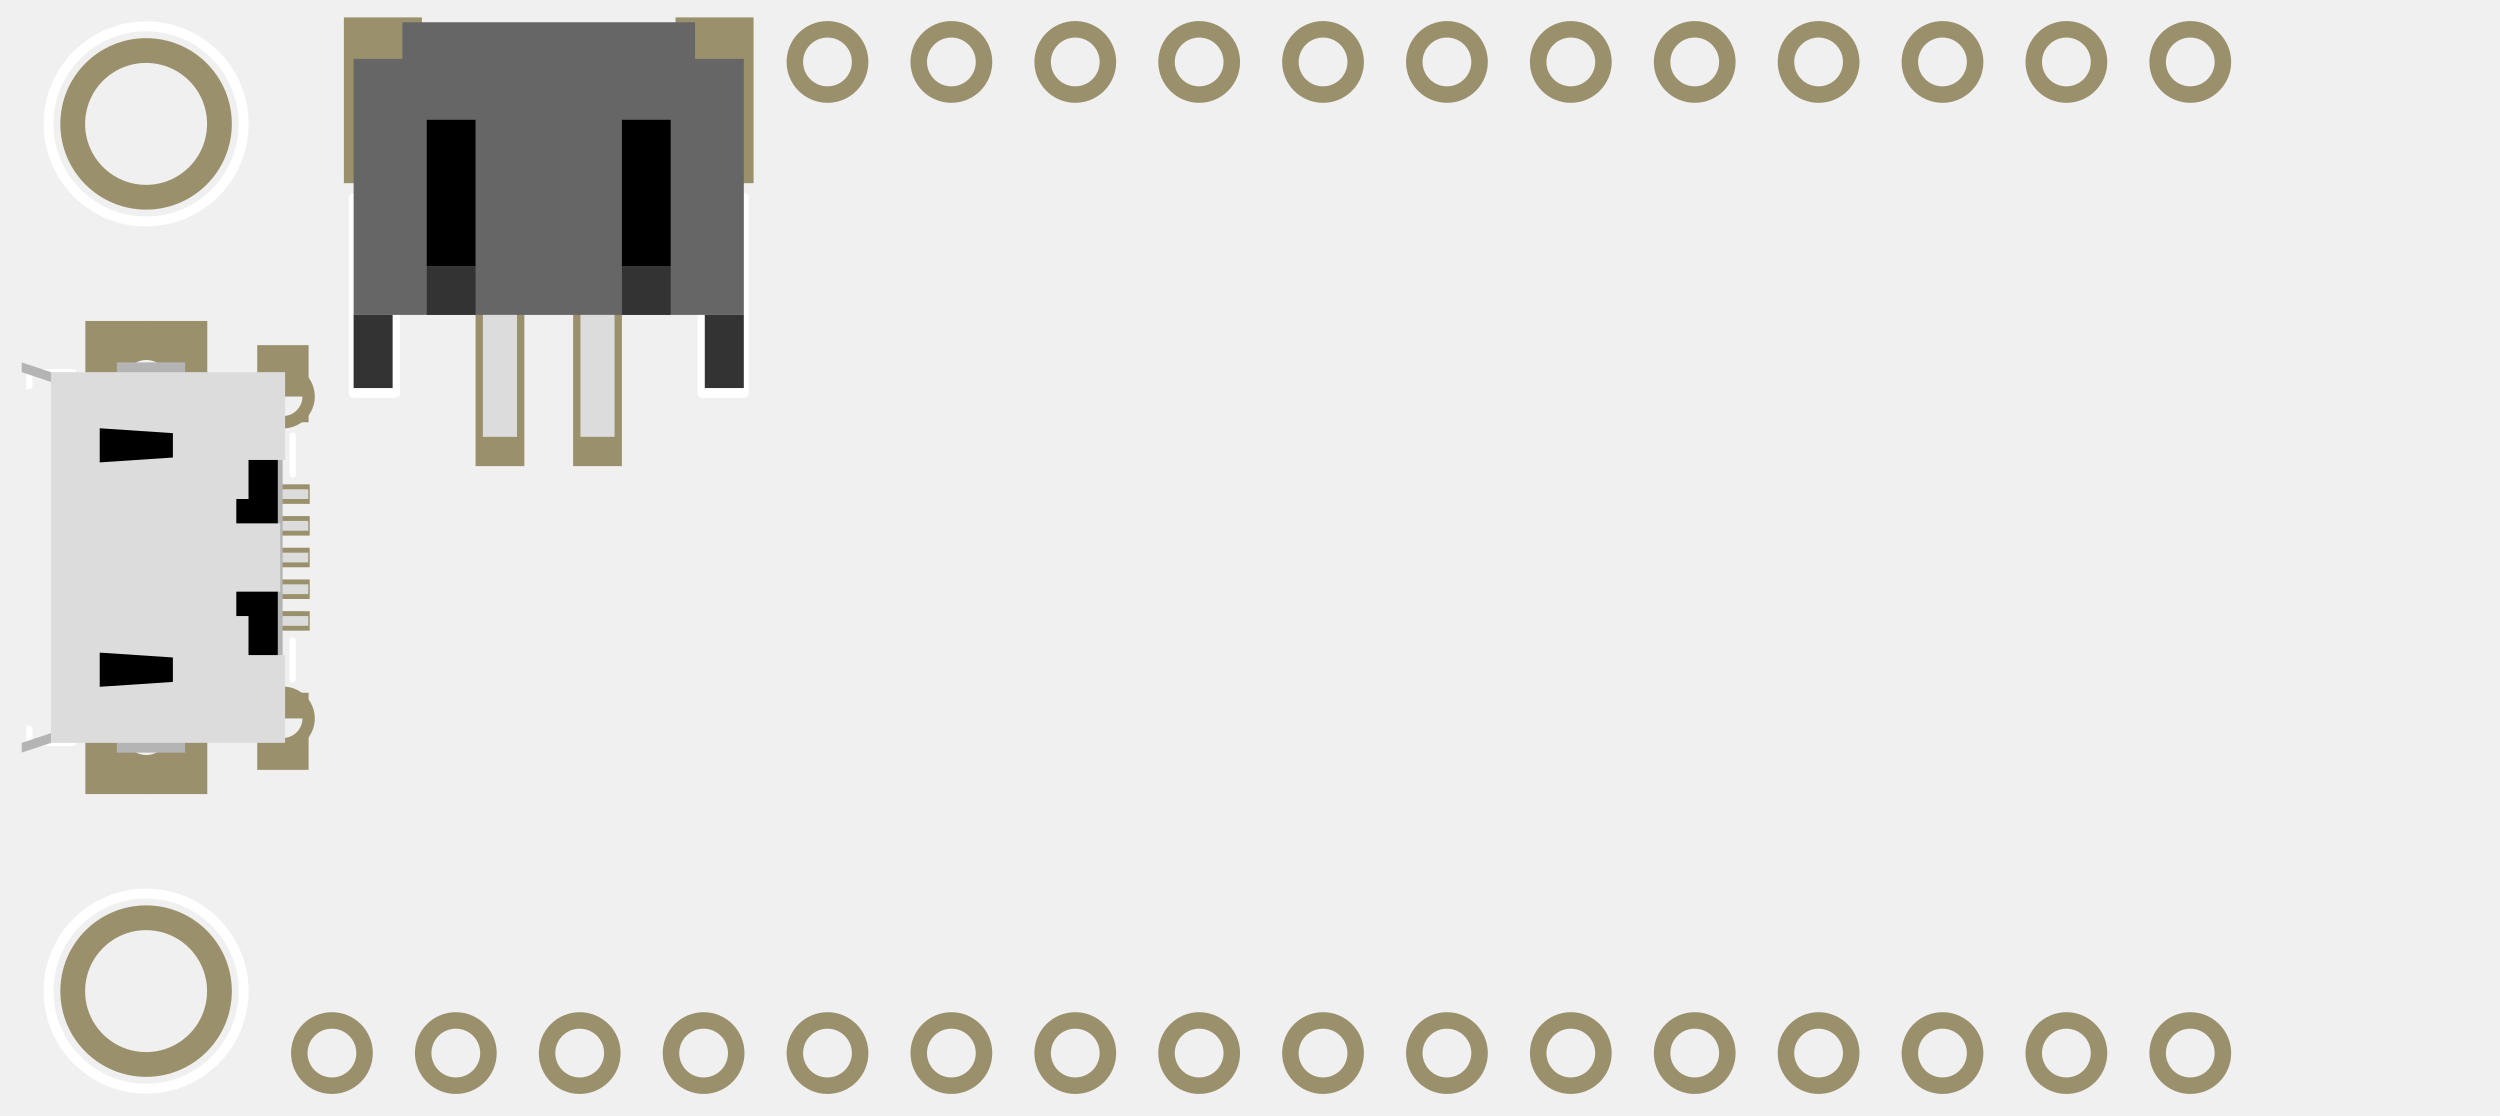
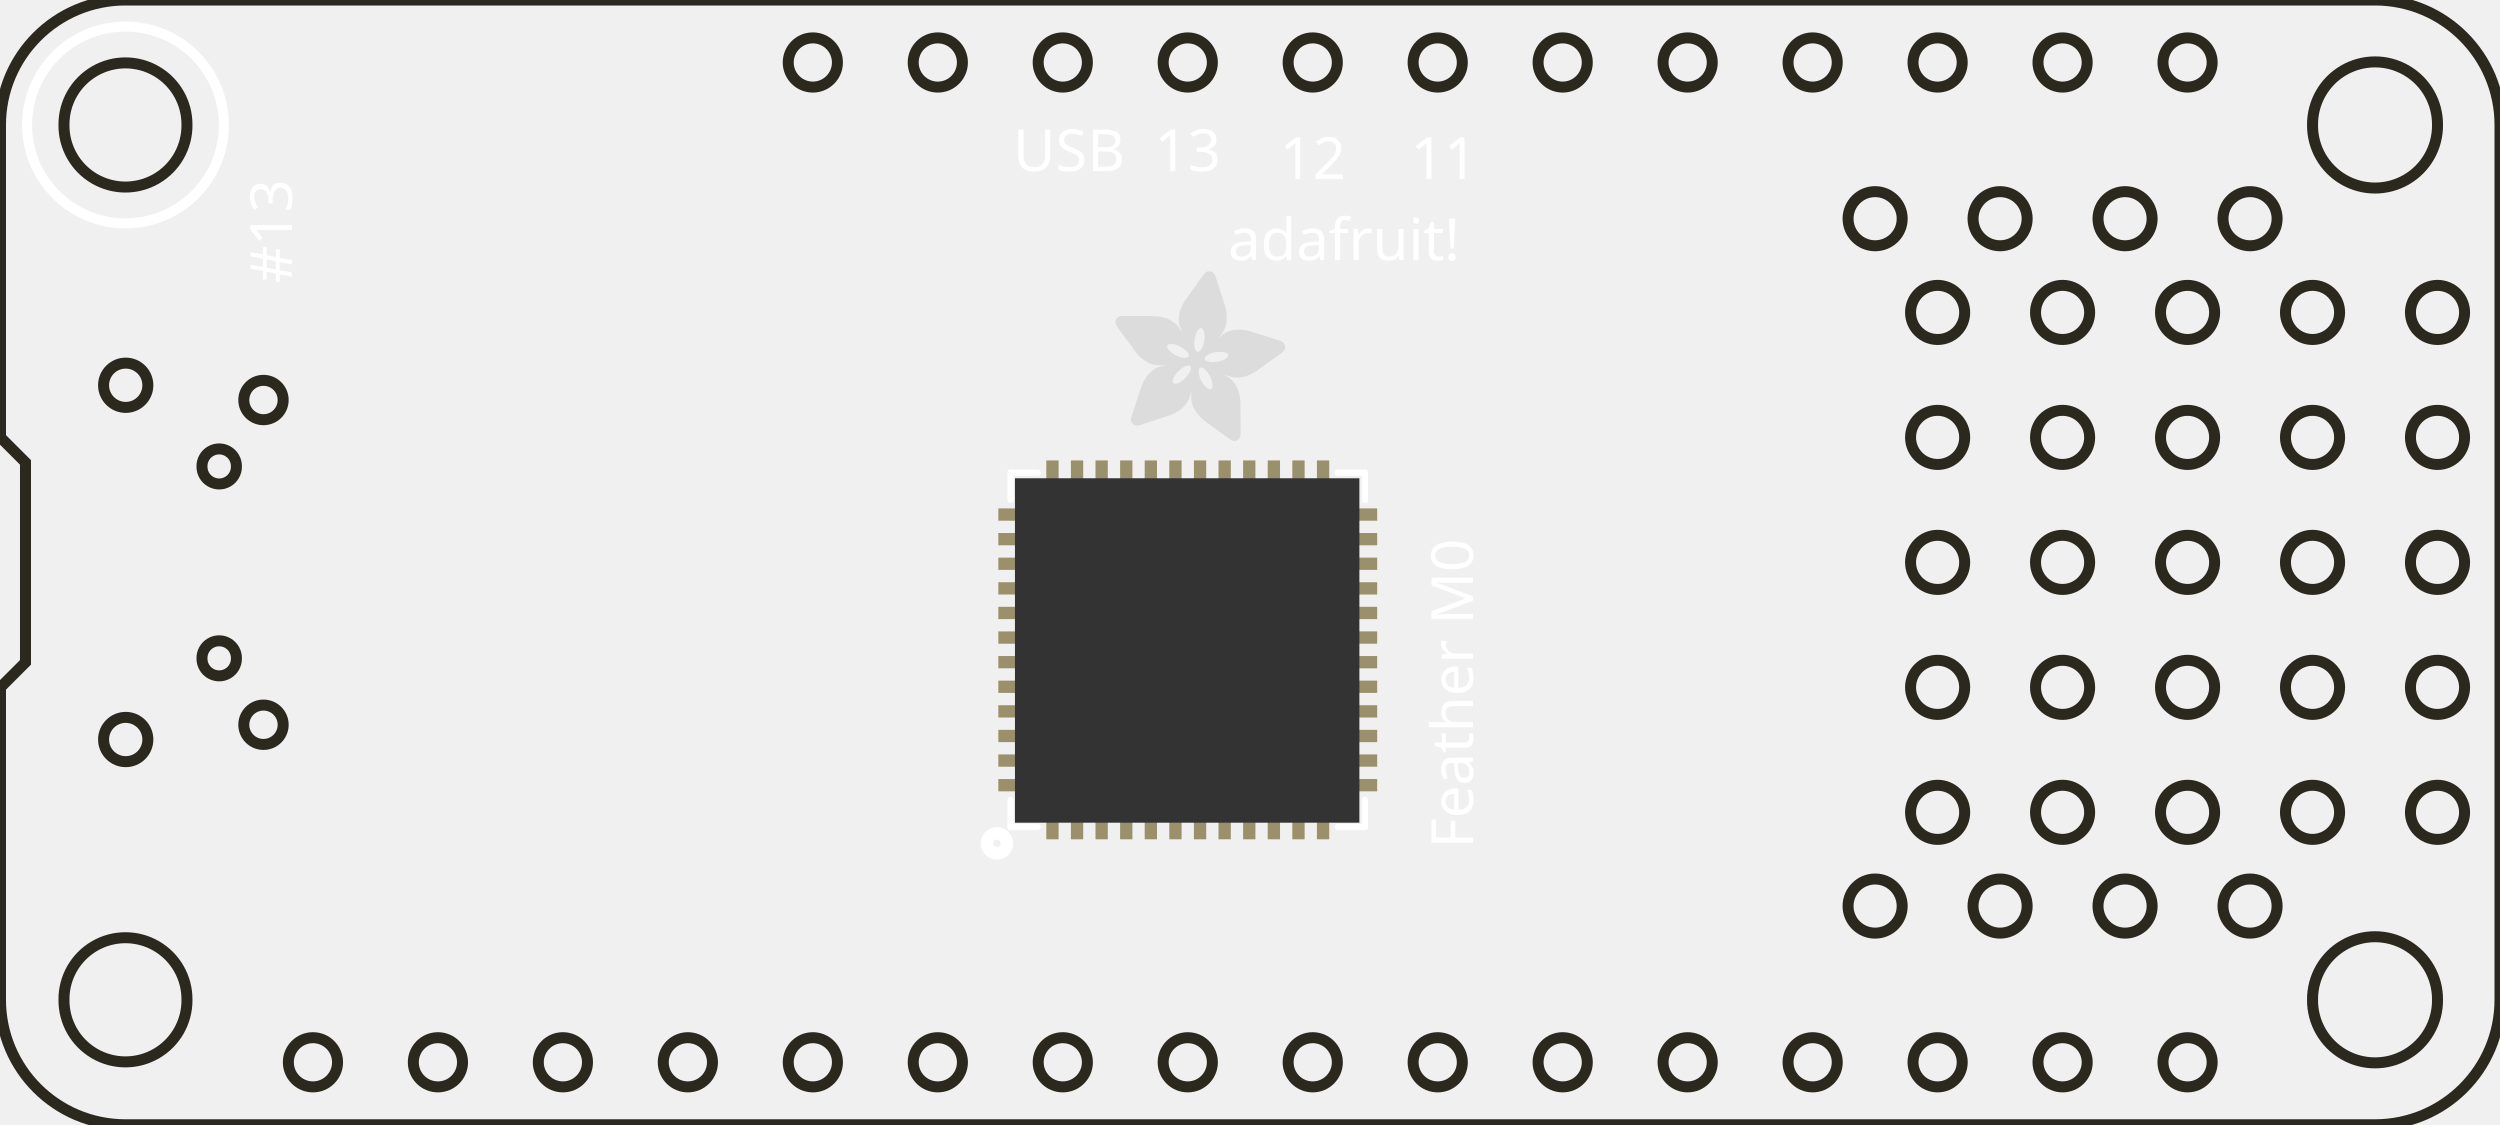
- <svg xmlns="http://www.w3.org/2000/svg" width="193.719" height="86.4">
-   <g transform="translate(0 -965.962)">
-     <ellipse ry="7.559" rx="7.559" cx="-2078.823" cy="-641.91" fill="none" />
-     <ellipse ry="7.559" rx="7.559" cx="-2078.823" cy="-574.711" fill="none" />
-     <path d="M-2056.126-649.409h17.007m6.614 13.228v15.119m0 0h-3.212m0 0v-9.45m0 0h-5.292m-13.228 0h-5.29m0 0v9.45m0 0h-3.214m0 0v-15.119M-2067.465-617.76v3.024m0 12.85v3.025m-17.008-23.812h-3.401m0 0v28.725m0 0h3.4" fill="none" />
-     <ellipse ry="2.529" rx="2.529" cx="-1920.423" cy="-569.911" fill="none" />
-     <ellipse ry="2.529" rx="2.529" cx="-1930.023" cy="-569.911" fill="none" />
-     <ellipse ry="2.529" rx="2.529" cx="-1939.623" cy="-569.911" fill="none" />
-     <ellipse ry="2.529" rx="2.529" cx="-1949.223" cy="-569.911" fill="none" />
-     <ellipse ry="2.529" rx="2.529" cx="-1958.823" cy="-569.911" fill="none" />
-     <ellipse ry="2.529" rx="2.529" cx="-1968.424" cy="-569.911" fill="none" />
-     <ellipse ry="2.529" rx="2.529" cx="-1978.023" cy="-569.911" fill="none" />
-     <ellipse ry="2.529" rx="2.529" cx="-1987.623" cy="-569.911" fill="none" />
-     <ellipse ry="2.529" rx="2.529" cx="-1997.223" cy="-569.911" fill="none" />
-     <ellipse ry="2.529" rx="2.529" cx="-2006.823" cy="-569.911" fill="none" />
-     <ellipse ry="2.529" rx="2.529" cx="-2016.423" cy="-569.911" fill="none" />
-     <ellipse ry="2.529" rx="2.529" cx="-2026.023" cy="-569.911" fill="none" />
-     <ellipse ry="2.529" rx="2.529" cx="-2035.623" cy="-569.911" fill="none" />
-     <ellipse ry="2.529" rx="2.529" cx="-2045.223" cy="-569.911" fill="none" />
-     <ellipse ry="2.529" rx="2.529" cx="-2054.823" cy="-569.911" fill="none" />
-     <ellipse ry="2.529" rx="2.529" cx="-2064.423" cy="-569.911" fill="none" />
-     <ellipse ry="2.529" rx="2.529" cx="-2026.023" cy="-646.71" fill="none" />
-     <ellipse ry="2.529" rx="2.529" cx="-2016.423" cy="-646.71" fill="none" />
-     <path d="M-2015.764-646.938h.013v.013h-.013z" fill="none" />
-     <ellipse ry="2.529" rx="2.529" cx="-2006.823" cy="-646.71" fill="none" />
-     <ellipse ry="2.529" rx="2.529" cx="-1997.223" cy="-646.71" fill="none" />
-     <ellipse ry="2.529" rx="2.529" cx="-1987.623" cy="-646.71" fill="none" />
-     <ellipse ry="2.529" rx="2.529" cx="-1978.023" cy="-646.71" fill="none" />
-     <ellipse ry="2.529" rx="2.529" cx="-1968.424" cy="-646.71" fill="none" />
-     <path d="M-1967.764-646.717h.013v.013h-.013z" fill="none" />
-     <ellipse ry="2.529" rx="2.529" cx="-1958.823" cy="-646.71" fill="none" />
-     <ellipse ry="2.529" rx="2.529" cx="-1949.223" cy="-646.71" fill="none" />
-     <path d="M-1948.563-646.717h.013v.013h-.013z" fill="none" />
-     <ellipse ry="2.529" rx="2.529" cx="-1939.623" cy="-646.71" fill="none" />
-     <ellipse ry="2.529" rx="2.529" cx="-1930.023" cy="-646.71" fill="none" />
-     <path d="M-1929.142-647.16h.013v.012h-.013z" fill="none" />
-     <ellipse ry="2.529" rx="2.529" cx="-1920.423" cy="-646.71" fill="none" />
-     <ellipse ry="5.684" rx="5.684" cx="-2078.823" cy="-641.91" fill="none" />
-     <ellipse ry="5.684" rx="5.684" cx="-2078.823" cy="-574.711" fill="none" />
-     <rect height="2.835" width="2.835" x="30.472" rx="1.417" y="6.503" ry="1.417" transform="matrix(0 1.33333 -1.33333 0 -2037.063 -683.47)" fill="none" />
-     <path d="M-2053.292-632.778h3.78v17.385h-3.78zm7.559 0h3.78v17.385h-3.78zM-2063.497-637.314v-12.85h6.046v12.85zM-2037.796-637.314v-12.85h6.047v12.85zM-2082.961-613.034h7.559v3.78h-7.56zm0 5.669h7.559v3.78h-7.56zM-2066.143-609.066v1.512h-5.102v-1.512zM-2066.143-611.524v1.514h-5.102v-1.514zM-2066.143-604.153v1.512h-5.102v-1.512zM-2066.143-606.61v1.513h-5.102v-1.512z" fill="none" />
-     <ellipse ry="1.992" rx="1.992" cx="-2068.221" cy="-620.782" fill="none" />
-     <path d="M-2070.213-624.766h3.984v5.976h-3.984v-5.976m0 3.984a1.992 1.992 0 1 0 3.984 0" fill="none" />
-     <ellipse ry="1.992" rx="1.992" cx="-2068.221" cy="-595.838" fill="none" />
-     <path d="M-2070.213-597.83h3.984v5.975h-3.984v-5.974m0 1.99a1.992 1.992 0 1 0 3.984 0" fill="none" />
-     <ellipse ry="3.212" rx="3.212" cx="-2078.804" cy="-621.917" fill="none" />
-     <path d="M-2082.017-625.129h6.425v6.425h-6.425z" fill="none" />
-     <ellipse ry="3.212" rx="3.212" cx="-2078.804" cy="-594.704" fill="none" />
-     <path d="M-2082.017-597.917h6.425v6.425h-6.425zM-2066.143-613.98v1.512h-5.102v-1.512zM-1944.208-634.94h.015v.015h-.015z" fill="none" />
-     <g fill="none">
-       <path d="M-2058.961-646.952h-3.78v19.842h30.236v-19.842h-3.779v-2.834h-22.677z" />
-       <path d="M-2057.072-642.228h3.78v11.339h-3.78zm15.119 0h3.78v11.339h-3.78z" />
-       <path d="M-2057.072-630.889h3.78v3.779h-3.78zm15.119 0h3.78v3.779h-3.78zm-20.788 3.779h3.024v5.67h-3.024zm27.212 0h3.024v5.67h-3.024zM-2052.725-627.11h2.645v9.45h-2.645zm7.558 0h2.646v9.45h-2.646z" />
-     </g>
-     <g fill="none">
-       <path d="M-2075.798-623.428v30.236h-5.291v-30.236zM-2066.256-608.688v.756h-4.536v-.756zm0 2.458v.756h-4.536v-.756zm0 2.456v.756h-4.536v-.756zm0-7.37v.756h-4.536v-.756zm0-2.457v.756h-4.536v-.756z" />
-       <path d="M-2068.241-617.758v18.897h-.946v-18.897z" />
-       <path d="M-2068.617-617.758v18.897h-3.968v-18.897z" />
-       <path d="M-2070.886-603.774h-.946v-1.89h3.403v-5.293h-3.403v-1.887h.947v-3.026h2.833v-6.803h-18.141v28.724h18.141v-6.802h-2.834z" />
-       <path d="M-2076.745-617.948v1.89l-5.67.378v-2.645zm0 17.384v1.892l-5.67.377v-2.645zM-2086.193-621.916v27.212l-2.267-.756v-25.7zM-2086.193-622.672v.756l-2.267-.756v-.756zm0 27.968v.756l-2.267.756v-.756z" />
-     </g>
-     <ellipse ry="7.559" rx="7.559" cx="11.32" cy="975.562" fill="none" stroke="#fff" stroke-width=".768" />
-     <ellipse ry="7.559" rx="7.559" cx="11.32" cy="1042.762" fill="none" stroke="#fff" stroke-width=".768" />
-     <path d="M34.016 968.064h17.008m6.613 13.228v15.118m0 0h-3.212m0 0v-9.45m0 0h-5.292m-13.228 0h-5.29m0 0v9.45m0 0H27.4m0 0v-15.118" stroke="#fff" stroke-width=".768" stroke-linecap="round" />
-     <path d="M22.677 999.713v3.024m0 12.85v3.024M5.67 994.8H2.268m0 0v28.725m0 0h3.401" stroke="#fff" stroke-width=".48" stroke-linecap="round" />
-     <ellipse ry="2.529" rx="2.529" cx="169.719" cy="1047.562" fill="none" stroke="#9a916c" stroke-width="1.279" />
-     <ellipse ry="2.529" rx="2.529" cx="160.119" cy="1047.562" fill="none" stroke="#9a916c" stroke-width="1.279" />
-     <ellipse ry="2.529" rx="2.529" cx="150.519" cy="1047.562" fill="none" stroke="#9a916c" stroke-width="1.279" />
-     <ellipse ry="2.529" rx="2.529" cx="140.919" cy="1047.562" fill="none" stroke="#9a916c" stroke-width="1.279" />
-     <ellipse ry="2.529" rx="2.529" cx="131.319" cy="1047.562" fill="none" stroke="#9a916c" stroke-width="1.279" />
-     <ellipse ry="2.529" rx="2.529" cx="121.718" cy="1047.562" fill="none" stroke="#9a916c" stroke-width="1.279" />
-     <ellipse ry="2.529" rx="2.529" cx="112.119" cy="1047.562" fill="none" stroke="#9a916c" stroke-width="1.279" />
-     <ellipse ry="2.529" rx="2.529" cx="102.519" cy="1047.562" fill="none" stroke="#9a916c" stroke-width="1.279" />
-     <ellipse ry="2.529" rx="2.529" cx="92.92" cy="1047.562" fill="none" stroke="#9a916c" stroke-width="1.279" />
-     <ellipse ry="2.529" rx="2.529" cx="83.32" cy="1047.562" fill="none" stroke="#9a916c" stroke-width="1.279" />
-     <ellipse ry="2.529" rx="2.529" cx="73.72" cy="1047.562" fill="none" stroke="#9a916c" stroke-width="1.279" />
-     <ellipse ry="2.529" rx="2.529" cx="64.12" cy="1047.562" fill="none" stroke="#9a916c" stroke-width="1.279" />
-     <ellipse ry="2.529" rx="2.529" cx="54.52" cy="1047.562" fill="none" stroke="#9a916c" stroke-width="1.279" />
-     <ellipse ry="2.529" rx="2.529" cx="44.92" cy="1047.562" fill="none" stroke="#9a916c" stroke-width="1.279" />
-     <ellipse ry="2.529" rx="2.529" cx="35.32" cy="1047.562" fill="none" stroke="#9a916c" stroke-width="1.279" />
-     <ellipse ry="2.529" rx="2.529" cx="25.72" cy="1047.562" fill="none" stroke="#9a916c" stroke-width="1.279" />
-     <ellipse ry="2.529" rx="2.529" cx="64.12" cy="970.762" fill="none" stroke="#9a916c" stroke-width="1.279" />
-     <ellipse ry="2.529" rx="2.529" cx="73.72" cy="970.762" fill="none" stroke="#9a916c" stroke-width="1.279" />
-     <path d="M74.378 970.534h.014v.014h-.014z" fill="none" />
-     <ellipse ry="2.529" rx="2.529" cx="83.32" cy="970.762" fill="none" stroke="#9a916c" stroke-width="1.279" />
-     <ellipse ry="2.529" rx="2.529" cx="92.92" cy="970.762" fill="none" stroke="#9a916c" stroke-width="1.279" />
-     <ellipse ry="2.529" rx="2.529" cx="102.519" cy="970.762" fill="none" stroke="#9a916c" stroke-width="1.279" />
-     <ellipse ry="2.529" rx="2.529" cx="112.119" cy="970.762" fill="none" stroke="#9a916c" stroke-width="1.279" />
-     <ellipse ry="2.529" rx="2.529" cx="121.718" cy="970.762" fill="none" stroke="#9a916c" stroke-width="1.279" />
-     <path d="M122.378 970.756h.013v.013h-.013z" fill="none" />
-     <ellipse ry="2.529" rx="2.529" cx="131.319" cy="970.762" fill="none" stroke="#9a916c" stroke-width="1.279" />
-     <ellipse ry="2.529" rx="2.529" cx="140.919" cy="970.762" fill="none" stroke="#9a916c" stroke-width="1.279" />
-     <path d="M141.58 970.756h.013v.013h-.014z" fill="none" />
-     <ellipse ry="2.529" rx="2.529" cx="150.519" cy="970.762" fill="none" stroke="#9a916c" stroke-width="1.279" />
-     <ellipse ry="2.529" rx="2.529" cx="160.119" cy="970.762" fill="none" stroke="#9a916c" stroke-width="1.279" />
-     <path d="M161 970.312h.014v.013H161z" fill="none" />
-     <ellipse ry="2.529" rx="2.529" cx="169.719" cy="970.762" fill="none" stroke="#9a916c" stroke-width="1.279" />
-     <ellipse ry="5.684" rx="5.684" cx="11.32" cy="975.562" fill="none" stroke="#9a916c" stroke-width="1.92" />
-     <ellipse ry="5.684" rx="5.684" cx="11.32" cy="1042.762" fill="none" stroke="#9a916c" stroke-width="1.92" />
-     <rect height="2.835" width="2.835" x="30.472" rx="1.417" y="6.503" ry="1.417" transform="matrix(0 1.33333 -1.33333 0 53.08 934.003)" fill="#9a916c" />
-     <path d="M36.85 984.694h3.78v17.386h-3.78zm7.56 0h3.78v17.386h-3.78zM26.645 980.158v-12.85h6.047v12.85zM52.346 980.158v-12.85h6.047v12.85zM7.181 1004.438h7.559v3.78H7.18zm0 5.67h7.559v3.78H7.18zM24 1008.406v1.512h-5.103v-1.512zM24 1005.949v1.513h-5.103v-1.513zM24 1013.32v1.511h-5.103v-1.512zM24 1010.863v1.512h-5.103v-1.512z" fill="#9a916c" />
-     <ellipse ry="1.992" rx="1.992" cx="21.921" cy="996.69" fill="none" stroke="#9a916c" stroke-width=".96" />
-     <path d="M19.93 992.706h3.983v5.976H19.93v-5.976m0 3.984a1.992 1.992 0 1 0 3.984 0" fill="#9a916c" />
-     <ellipse ry="1.992" rx="1.992" cx="21.921" cy="1021.634" fill="none" stroke="#9a916c" stroke-width=".96" />
-     <path d="M19.93 1019.642h3.983v5.976H19.93v-5.975m0 1.991a1.992 1.992 0 1 0 3.984 0" fill="#9a916c" />
-     <ellipse ry="3.212" rx="3.212" cx="11.339" cy="995.556" fill="none" stroke="#9a916c" stroke-width="3.024" />
-     <path d="M8.125 992.344h6.426v6.425H8.125z" fill="none" stroke="#9a916c" stroke-width="3.024" />
-     <ellipse ry="3.212" rx="3.212" cx="11.339" cy="1022.769" fill="none" stroke="#9a916c" stroke-width="3.024" />
-     <path d="M8.125 1019.556h6.426v6.425H8.125z" fill="none" stroke="#9a916c" stroke-width="3.024" />
-     <path d="M24 1003.493v1.512h-5.103v-1.512z" fill="#9a916c" />
-     <path d="M145.934 982.533h.015v.015h-.015z" fill="none" />
-     <path d="M31.181 970.521h-3.78v19.841h30.236v-19.841h-3.779v-2.835H31.181z" fill="#666" />
-     <path d="M33.07 975.245h3.78v11.339h-3.78zm15.12 0h3.78v11.339h-3.78z" />
-     <path d="M33.07 986.584h3.78v3.778h-3.78zm15.12 0h3.78v3.778h-3.78zM27.4 990.362h3.024v5.67h-3.024zm27.212 0h3.024v5.67h-3.024z" fill="#333" />
-     <path d="M37.417 990.362h2.645v9.45h-2.645zm7.559 0h2.645v9.45h-2.645z" fill="#dcdcdc" />
-     <g>
-       <path d="M14.344 994.045v30.236h-5.29v-30.236z" fill="#b4b4b4" />
-       <path d="M23.887 1008.785v.756H19.35v-.756zm0 2.457v.756H19.35v-.756zm0 2.456v.756H19.35v-.756zm0-7.37v.757H19.35v-.756zm0-2.456v.756H19.35v-.756z" fill="#dcdcdc" />
-       <path d="M21.901 999.714v18.897h-.945v-18.897z" fill="#b4b4b4" />
-       <path d="M21.525 999.714v18.897h-3.968v-18.897z" />
-       <path d="M19.256 1013.698h-.945v-1.89h3.402v-5.292h-3.402v-1.887h.946v-3.027h2.834V994.8H3.949v28.723h18.142v-6.8h-2.835z" fill="#dcdcdc" />
-       <path d="M13.397 999.525v1.89l-5.669.378v-2.645zm0 17.384v1.892l-5.669.377v-2.645z" />
-       <path d="M3.95 995.557v27.212l-2.267-.756v-25.7z" fill="#f0f0f0" />
-       <path d="M3.95 994.8v.757l-2.267-.756v-.756zm0 27.969v.756l-2.267.756v-.756z" fill="#b4b4b4" />
+ <svg xmlns="http://www.w3.org/2000/svg" version="1.2" height="204.546" width="454.636" x="0in" viewBox="0 0 454.636 204.546" id="svg2" y="0in" gorn="0">
+   <defs id="defs1508" />
+   <path style="fill:none;stroke:#2b281d;stroke-width:2;stroke-opacity:1;stroke-miterlimit:4;stroke-dasharray:none" id="path8" d="M 22.817,204.546 A 22.727,22.727 0 0 1 0.089,181.818 V 125 L 4.635,120.455 V 84.091 L 0.089,79.546 V 22.727 A 22.727,22.727 0 0 1 22.817,0 H 431.909 a 22.727,22.727 0 0 1 22.727,22.727 v 159.091 a 22.727,22.727 0 0 1 -22.727,22.727 H 22.817 M 36.73,84.825 a 3.132,3.132 0 1 0 6.263,0 3.132,3.132 0 1 0 -6.263,0 z m 0,34.897 a 3.132,3.132 0 1 0 6.263,0 3.132,3.132 0 1 0 -6.263,0 z M 420.545,22.727 a 11.364,11.364 0 1 0 22.727,0 11.364,11.364 0 1 0 -22.727,0 z m 0,159.091 a 11.364,11.364 0 1 0 22.727,0 11.364,11.364 0 1 0 -22.727,0 z m -27.2,11.364 a 4.474,4.474 0 1 0 8.948,0 4.474,4.474 0 1 0 -8.948,0 z m -22.727,0 a 4.474,4.474 0 1 0 8.948,0 4.474,4.474 0 1 0 -8.948,0 z m -22.727,0 a 4.474,4.474 0 1 0 8.948,0 4.474,4.474 0 1 0 -8.948,0 z m -22.727,0 a 4.474,4.474 0 1 0 8.948,0 4.474,4.474 0 1 0 -8.948,0 z m -22.729,0 a 4.474,4.474 0 1 0 8.948,0 4.474,4.474 0 1 0 -8.948,0 z m -22.727,0 a 4.474,4.474 0 1 0 8.948,0 4.474,4.474 0 1 0 -8.948,0 z m -22.727,0 a 4.474,4.474 0 1 0 8.948,0 4.474,4.474 0 1 0 -8.948,0 z m -22.727,0 a 4.474,4.474 0 1 0 8.948,0 4.474,4.474 0 1 0 -8.948,0 z m -22.728,0 a 4.474,4.474 0 1 0 8.948,0 4.474,4.474 0 1 0 -8.948,0 z m -22.727,0 a 4.474,4.474 0 1 0 8.948,0 4.474,4.474 0 1 0 -8.948,0 z m -22.727,0 a 4.474,4.474 0 1 0 8.948,0 4.474,4.474 0 1 0 -8.948,0 z m -22.727,0 a 4.474,4.474 0 1 0 8.948,0 4.474,4.474 0 1 0 -8.948,0 z m -22.727,0 a 4.474,4.474 0 1 0 8.948,0 4.474,4.474 0 1 0 -8.948,0 z m -22.727,0 a 4.474,4.474 0 1 0 8.948,0 4.474,4.474 0 1 0 -8.948,0 z m -22.727,0 a 4.474,4.474 0 0 0 8.948,0 4.474,4.474 0 1 0 -8.948,0 z m -22.727,0 a 4.474,4.474 0 0 0 8.948,0 4.474,4.474 0 1 0 -8.948,0 z M 143.343,11.364 a 4.474,4.474 0 1 0 8.948,0 4.474,4.474 0 1 0 -8.948,0 z m 22.727,0 a 4.474,4.474 0 1 0 8.948,0 4.474,4.474 0 1 0 -8.948,0 z m 22.727,0 a 4.474,4.474 0 1 0 8.948,0 4.474,4.474 0 1 0 -8.948,0 z m 22.727,0 a 4.474,4.474 0 1 0 8.948,0 4.474,4.474 0 1 0 -8.948,0 z m 22.728,0 a 4.474,4.474 0 1 0 8.948,0 4.474,4.474 0 1 0 -8.948,0 z m 22.727,0 a 4.474,4.474 0 1 0 8.948,0 4.474,4.474 0 1 0 -8.948,0 z m 22.727,0 a 4.474,4.474 0 1 0 8.948,0 4.474,4.474 0 1 0 -8.948,0 z m 22.727,0 a 4.474,4.474 0 1 0 8.948,0 4.474,4.474 0 1 0 -8.948,0 z m 22.729,0 a 4.474,4.474 0 1 0 8.948,0 4.474,4.474 0 1 0 -8.948,0 z m 22.727,0 a 4.474,4.474 0 1 0 8.948,0 4.474,4.474 0 1 0 -8.948,0 z m 22.727,0 a 4.474,4.474 0 1 0 8.948,0 4.474,4.474 0 1 0 -8.948,0 z m 22.727,0 a 4.474,4.474 0 1 0 8.948,0 4.474,4.474 0 1 0 -8.948,0 z M 11.632,22.727 a 11.185,11.185 0 1 0 22.369,0 11.185,11.185 0 1 0 -22.369,0 z m 0,159.091 a 11.185,11.185 0 1 0 22.369,0 11.185,11.185 0 1 0 -22.369,0 z M 44.336,72.745 a 3.579,3.579 0 1 0 7.158,0 3.579,3.579 0 1 0 -7.158,0 z m 0,59.055 a 3.579,3.579 0 1 0 7.158,0 3.579,3.579 0 1 0 -7.158,0 z M 18.835,70.061 a 4.026,4.026 0 0 0 8.053,0 4.026,4.026 0 1 0 -8.053,0 z m 0,64.424 a 4.026,4.026 0 0 0 8.053,0 4.026,4.026 0 1 0 -8.053,0 z M 336.078,39.773 a 4.921,4.921 0 0 0 9.843,0 4.921,4.921 0 1 0 -9.843,0 z m 22.727,0 a 4.921,4.921 0 0 0 9.843,0 4.921,4.921 0 1 0 -9.843,0 z m 22.727,0 a 4.921,4.921 0 0 0 9.843,0 4.921,4.921 0 1 0 -9.843,0 z m 22.727,0 a 4.921,4.921 0 0 0 9.843,0 4.921,4.921 0 1 0 -9.843,0 z m -68.182,125 a 4.921,4.921 0 0 0 9.843,0 4.921,4.921 0 1 0 -9.843,0 z m 22.727,0 a 4.921,4.921 0 0 0 9.843,0 4.921,4.921 0 1 0 -9.843,0 z m 22.727,0 a 4.921,4.921 0 0 0 9.843,0 4.921,4.921 0 1 0 -9.843,0 z m 22.727,0 a 4.921,4.921 0 0 0 9.843,0 4.921,4.921 0 1 0 -9.843,0 z M 438.351,56.818 a 4.921,4.921 0 0 0 9.843,0 4.921,4.921 0 1 0 -9.843,0 z m 0,22.727 a 4.921,4.921 0 0 0 9.843,0 4.921,4.921 0 1 0 -9.843,0 z m 0,22.727 a 4.921,4.921 0 0 0 9.843,0 4.921,4.921 0 1 0 -9.843,0 z m 0,22.727 a 4.921,4.921 0 0 0 9.843,0 4.921,4.921 0 1 0 -9.843,0 z m 0,22.727 a 4.921,4.921 0 0 0 9.843,0 4.921,4.921 0 1 0 -9.843,0 z m -22.727,0 a 4.921,4.921 0 0 0 9.843,0 4.921,4.921 0 1 0 -9.843,0 z m -22.727,0 a 4.921,4.921 0 1 0 9.843,0 4.921,4.921 0 1 0 -9.843,0 z m -22.727,0 a 4.921,4.921 0 0 0 9.843,0 4.921,4.921 0 1 0 -9.843,0 z m -22.727,0 a 4.921,4.921 0 0 0 9.843,0 4.921,4.921 0 1 0 -9.843,0 z m 0,-90.909 a 4.921,4.921 0 0 0 9.843,0 4.921,4.921 0 1 0 -9.843,0 z m 22.727,0 a 4.921,4.921 0 0 0 9.843,0 4.921,4.921 0 1 0 -9.843,0 z m 22.727,0 a 4.921,4.921 0 1 0 9.843,0 4.921,4.921 0 1 0 -9.843,0 z m 22.727,0 a 4.921,4.921 0 0 0 9.843,0 4.921,4.921 0 1 0 -9.843,0 z m 0,22.727 a 4.921,4.921 0 0 0 9.843,0 4.921,4.921 0 1 0 -9.843,0 z m 0,22.727 a 4.921,4.921 0 0 0 9.843,0 4.921,4.921 0 1 0 -9.843,0 z m -22.727,0 a 4.921,4.921 0 1 0 9.843,0 4.921,4.921 0 1 0 -9.843,0 z m -45.455,0 a 4.921,4.921 0 0 0 9.843,0 4.921,4.921 0 1 0 -9.843,0 z m 22.727,0 a 4.921,4.921 0 0 0 9.843,0 4.921,4.921 0 1 0 -9.843,0 z m 0,22.727 a 4.921,4.921 0 0 0 9.843,0 4.921,4.921 0 1 0 -9.843,0 z m -22.727,0 a 4.921,4.921 0 0 0 9.843,0 4.921,4.921 0 1 0 -9.843,0 z m 45.455,0 a 4.921,4.921 0 1 0 9.843,0 4.921,4.921 0 1 0 -9.843,0 z m 22.727,0 a 4.921,4.921 0 0 0 9.843,0 4.921,4.921 0 1 0 -9.843,0 z m -22.727,-45.455 a 4.921,4.921 0 1 0 9.843,0 4.921,4.921 0 1 0 -9.843,0 z m -22.727,0 a 4.921,4.921 0 0 0 9.843,0 4.921,4.921 0 1 0 -9.843,0 z m -22.727,0 a 4.921,4.921 0 0 0 9.843,0 4.921,4.921 0 1 0 -9.843,0 z" gorn="0.4" />
+   <g transform="matrix(3.156569,0,0,3.156569,-3.981949,-1.42871)" id="g4504">
+     <g id="g4502">
+       <g id="g4500">
+         <g id="g26" gorn="0.11.0.0.0">
+           <text style="font-size:3.341px;font-family:OCRA;text-anchor:middle;fill:#ffffff;stroke:none;stroke-width:0" font-size="3.341" x="62.85" id="text30" y="10.31" gorn="0.11.0.0.0.1">USB</text>
+         </g>
+       </g>
+     </g>
+   </g>
+   <g transform="matrix(3.156569,0,0,3.156569,-3.981949,-1.42871)" id="g4540">
+     <g id="g4538">
+       <g id="g4536">
+         <g id="g86" gorn="0.21.0.0.0">
+           <text style="font-size:3.341px;font-family:OCRA;text-anchor:middle;fill:#ffffff;stroke:none;stroke-width:0" font-size="3.341" x="69.69" id="text90" y="10.31" gorn="0.21.0.0.0.1">13</text>
+         </g>
+       </g>
+     </g>
+   </g>
+   <g id="g98" gorn="0.23" transform="matrix(3.156569,0,0,3.156569,-3.981949,0)">
+     <text style="font-size:3.341px;font-family:OCRA;text-anchor:middle;fill:#ffffff;stroke:none;stroke-width:0" font-size="3.341" x="84.45" id="text102" y="10.31" gorn="0.23.1">11</text>
+   </g>
+   <g id="g164" gorn="0.34" transform="matrix(3.156569,0,0,3.156569,-3.981949,0)">
+     <text style="font-size:3.341px;font-family:OCRA;text-anchor:middle;fill:#ffffff;stroke:none;stroke-width:0" font-size="3.341" x="76.89" id="text168" y="10.31" gorn="0.34.1">12</text>
+   </g>
+   <g id="g182" gorn="0.37" transform="matrix(3.156569,0,0,3.156569,-3.981949,0)">
+     <g transform="translate(18.0801,13.32)" id="g4601">
+       <g id="g4599">
+         <g id="g4597">
+           <g id="g186" gorn="0.37.1.0.0.0">
+             <g transform="rotate(-90)" id="g4594">
+               <g id="g4592">
+                 <g id="g4590">
+                   <g id="g188" gorn="0.37.1.0.0.0.0.0.0.0">
+                     <text style="font-size:3.341px;font-family:OCRA;text-anchor:middle;fill:#ffffff;stroke:none;stroke-width:0" font-size="3.341" x="0" id="text190" y="0" gorn="0.37.1.0.0.0.0.0.0.0.0">#13</text>
+                   </g>
+                 </g>
+               </g>
+             </g>
+           </g>
+         </g>
+       </g>
+     </g>
+   </g>
+   <g id="g234" gorn="0.45" transform="matrix(3.156569,0,0,3.156569,-3.981949,0)">
+     <g transform="translate(86.1199,39.96)" id="g4669">
+       <g id="g4667">
+         <g id="g4665">
+           <g id="g238" gorn="0.45.1.0.0.0">
+             <g transform="rotate(-90)" id="g4662">
+               <g id="g4660">
+                 <g id="g4658">
+                   <g id="g240" gorn="0.45.1.0.0.0.0.0.0.0">
+                     <text style="font-size:3.341px;font-family:OCRA;text-anchor:middle;fill:#ffffff;stroke:none;stroke-width:0" font-size="3.341" x="0" id="text242" y="0" gorn="0.45.1.0.0.0.0.0.0.0.0">Feather M0</text>
+                   </g>
+                 </g>
+               </g>
+             </g>
+           </g>
+         </g>
+       </g>
+     </g>
+   </g>
+   <g id="g254" gorn="0.47" transform="matrix(3.156569,0,0,3.156569,-3.981949,0)">
+     <text style="font-size:3.341px;font-family:OCRA;text-anchor:middle;fill:#ffffff;stroke:none;stroke-width:0" font-size="3.341" x="78.689" id="text258" y="14.99" gorn="0.47.1">adafruit!</text>
+   </g>
+   <g id="g400" gorn="0.61" transform="matrix(3.156569,0,0,3.156569,-3.981949,0)">
+     <g id="g404" gorn="0.61.1">
+       </g>
+   </g>
+   <g id="g408" gorn="0.62" transform="matrix(3.156569,0,0,3.156569,-3.981949,0)">
+     <g id="g412" gorn="0.62.1">
+       </g>
+   </g>
+   <g id="g558" gorn="0.73" transform="matrix(3.156569,0,0,3.156569,-3.981949,0)">
+     <g id="g562" gorn="0.73.1">
+       </g>
+   </g>
+   <g id="g566" gorn="0.74" transform="matrix(3.156569,0,0,3.156569,-3.981949,0)">
+     <g id="g570" gorn="0.74.1">
+       </g>
+   </g>
+   <g id="g574" gorn="0.75" transform="matrix(3.156569,0,0,3.156569,-3.981949,0)">
+     <g id="g578" gorn="0.75.1">
+       <line style="stroke:#ffffff;stroke-width:0.36;stroke-linecap:round" x2="59.485" y2="27.235" x1="61.044" y1="27.235" id="line582" gorn="0.75.1.1" />
+       <line style="stroke:#ffffff;stroke-width:0.36;stroke-linecap:round" x2="59.485" y2="28.794" x1="59.485" y1="27.235" id="line584" gorn="0.75.1.2" />
+       <line style="stroke:#ffffff;stroke-width:0.36;stroke-linecap:round" x2="79.895" y2="27.235" x1="78.335" y1="27.235" id="line586" gorn="0.75.1.3" />
+       <line style="stroke:#ffffff;stroke-width:0.36;stroke-linecap:round" x2="79.895" y2="28.794" x1="79.895" y1="27.235" id="line588" gorn="0.75.1.4" />
+       <line style="stroke:#ffffff;stroke-width:0.36;stroke-linecap:round" x2="59.485" y2="47.645" x1="59.485" y1="46.086" id="line590" gorn="0.75.1.5" />
+       <line style="stroke:#ffffff;stroke-width:0.36;stroke-linecap:round" x2="61.044" y2="47.645" x1="59.485" y1="47.645" id="line592" gorn="0.75.1.6" />
+       <line style="stroke:#ffffff;stroke-width:0.36;stroke-linecap:round" x2="79.895" y2="47.645" x1="79.895" y1="46.086" id="line594" gorn="0.75.1.7" />
+       <line style="stroke:#ffffff;stroke-width:0.36;stroke-linecap:round" x2="78.335" y2="47.645" x1="79.895" y1="47.645" id="line596" gorn="0.75.1.8" />
+       <circle cx="58.697" r="0.36" style="fill:none;stroke:#ffffff;stroke-width:1.152" id="circle598" cy="48.586" gorn="0.75.1.9" />
+     </g>
+   </g>
+   <g id="g600" gorn="0.76" transform="matrix(3.156569,0,0,3.156569,-3.981949,0)">
+     <g id="g604" gorn="0.76.1">
+       </g>
+   </g>
+   <g id="g608" gorn="0.77" transform="matrix(3.156569,0,0,3.156569,-3.981949,0)">
+     <g id="g612" gorn="0.77.1">
+       </g>
+   </g>
+   <g id="g616" gorn="0.78" transform="matrix(3.156569,0,0,3.156569,-3.981949,0)">
+     <g id="g620" gorn="0.78.1">
+       </g>
+   </g>
+   <g id="g624" gorn="0.79" transform="matrix(3.156569,0,0,3.156569,-3.981949,0)">
+     <g id="g628" gorn="0.79.1">
+       </g>
+   </g>
+   <g id="g632" gorn="0.80" transform="matrix(3.156569,0,0,3.156569,-3.981949,0)">
+     <g id="g636" gorn="0.80.1">
+       <circle cx="8.49" r="5.669" style="fill:none;stroke:#ffffff;stroke-width:0.576" id="circle640" cy="7.2" gorn="0.80.1.1" />
+     </g>
+   </g>
+   <g id="g652" gorn="0.82" transform="matrix(3.156569,0,0,3.156569,-3.981949,0)">
+     <g id="g656" gorn="0.82.1">
+       </g>
+   </g>
+   <g id="g660" gorn="0.83" transform="matrix(3.156569,0,0,3.156569,-3.981949,0)">
+     <g id="g664" gorn="0.83.1">
+       </g>
+   </g>
+   <g transform="matrix(0,-3.156569,3.156569,0,42.11691,344.65)" id="g5323">
+     <g id="g5321">
+       <g id="g5319">
+         <g id="g948" gorn="0.168.0.0.0">
+           <rect style="fill:#9a916c;stroke:none;stroke-width:0" height="0.709" width="2.126" x="60.832" id="connector74pin" y="46.936" gorn="0.168.0.0.0.0" />
+         </g>
+       </g>
+     </g>
+   </g>
+   <g transform="matrix(0,-3.156569,3.156569,0,46.59071,349.1229)" id="g5331">
+     <g id="g5329">
+       <g id="g5327">
+         <g id="g951" gorn="0.169.0.0.0">
+           <rect style="fill:#9a916c;stroke:none;stroke-width:0" height="0.709" width="2.126" x="62.249" id="connector75pin" y="46.936" gorn="0.169.0.0.0.0" />
+         </g>
+       </g>
+     </g>
+   </g>
+   <g transform="matrix(0,-3.156569,3.156569,0,51.06483,353.5989)" id="g5339">
+     <g id="g5337">
+       <g id="g5335">
+         <g id="g954" gorn="0.170.0.0.0">
+           <rect style="fill:#9a916c;stroke:none;stroke-width:0" height="0.709" width="2.126" x="63.666" id="connector76pin" y="46.936" gorn="0.170.0.0.0.0" />
+         </g>
+       </g>
+     </g>
+   </g>
+   <g transform="matrix(0,-3.156569,3.156569,0,55.53864,358.0718)" id="g5347">
+     <g id="g5345">
+       <g id="g5343">
+         <g id="g957" gorn="0.171.0.0.0">
+           <rect style="fill:#9a916c;stroke:none;stroke-width:0" height="0.709" width="2.126" x="65.084" id="connector77pin" y="46.936" gorn="0.171.0.0.0.0" />
+         </g>
+       </g>
+     </g>
+   </g>
+   <g transform="matrix(0,-3.156569,3.156569,0,60.01245,362.5446)" id="g5355">
+     <g id="g5353">
+       <g id="g5351">
+         <g id="g960" gorn="0.172.0.0.0">
+           <rect style="fill:#9a916c;stroke:none;stroke-width:0" height="0.709" width="2.126" x="66.501" id="connector78pin" y="46.936" gorn="0.172.0.0.0.0" />
+         </g>
+       </g>
+     </g>
+   </g>
+   <g transform="matrix(0,-3.156569,3.156569,0,64.48625,367.0175)" id="g5363">
+     <g id="g5361">
+       <g id="g5359">
+         <g id="g963" gorn="0.173.0.0.0">
+           <rect style="fill:#9a916c;stroke:none;stroke-width:0" height="0.709" width="2.126" x="67.918" id="connector79pin" y="46.936" gorn="0.173.0.0.0.0" />
+         </g>
+       </g>
+     </g>
+   </g>
+   <g transform="matrix(0,-3.156569,3.156569,0,68.96006,371.4935)" id="g5371">
+     <g id="g5369">
+       <g id="g5367">
+         <g id="g966" gorn="0.174.0.0.0">
+           <rect style="fill:#9a916c;stroke:none;stroke-width:0" height="0.709" width="2.126" x="69.335" id="connector80pin" y="46.936" gorn="0.174.0.0.0.0" />
+         </g>
+       </g>
+     </g>
+   </g>
+   <g transform="matrix(0,-3.156569,3.156569,0,73.43418,375.9663)" id="g5379">
+     <g id="g5377">
+       <g id="g5375">
+         <g id="g969" gorn="0.175.0.0.0">
+           <rect style="fill:#9a916c;stroke:none;stroke-width:0" height="0.709" width="2.126" x="70.753" id="connector81pin" y="46.936" gorn="0.175.0.0.0.0" />
+         </g>
+       </g>
+     </g>
+   </g>
+   <g transform="matrix(0,-3.156569,3.156569,0,77.90798,380.4423)" id="g5387">
+     <g id="g5385">
+       <g id="g5383">
+         <g id="g972" gorn="0.176.0.0.0">
+           <rect style="fill:#9a916c;stroke:none;stroke-width:0" height="0.709" width="2.126" x="72.17" id="connector82pin" y="46.936" gorn="0.176.0.0.0.0" />
+         </g>
+       </g>
+     </g>
+   </g>
+   <g transform="matrix(0,-3.156569,3.156569,0,82.38179,384.9152)" id="g5395">
+     <g id="g5393">
+       <g id="g5391">
+         <g id="g975" gorn="0.177.0.0.0">
+           <rect style="fill:#9a916c;stroke:none;stroke-width:0" height="0.709" width="2.126" x="73.588" id="connector83pin" y="46.936" gorn="0.177.0.0.0.0" />
+         </g>
+       </g>
+     </g>
+   </g>
+   <g transform="matrix(0,-3.156569,3.156569,0,86.85559,389.3881)" id="g5403">
+     <g id="g5401">
+       <g id="g5399">
+         <g id="g978" gorn="0.178.0.0.0">
+           <rect style="fill:#9a916c;stroke:none;stroke-width:0" height="0.709" width="2.126" x="75.005" id="connector84pin" y="46.936" gorn="0.178.0.0.0.0" />
+         </g>
+       </g>
+     </g>
+   </g>
+   <g transform="matrix(0,-3.156569,3.156569,0,91.3294,393.8609)" id="g5411">
+     <g id="g5409">
+       <g id="g5407">
+         <g id="g981" gorn="0.179.0.0.0">
+           <rect style="fill:#9a916c;stroke:none;stroke-width:0" height="0.709" width="2.126" x="76.422" id="connector85pin" y="46.936" gorn="0.179.0.0.0.0" />
+         </g>
+       </g>
+     </g>
+   </g>
+   <g transform="matrix(-3.156569,0,0,-3.156569,498.1651,285.5777)" id="g5419">
+     <g id="g5417">
+       <g id="g5415">
+         <g id="g984" gorn="0.180.0.0.0">
+           <rect style="fill:#9a916c;stroke:none;stroke-width:0" height="0.709" width="2.126" x="78.477" id="connector86pin" y="44.881" gorn="0.180.0.0.0.0" />
+         </g>
+       </g>
+     </g>
+   </g>
+   <g transform="matrix(-3.156569,0,0,-3.156569,498.1651,276.6297)" id="g5427">
+     <g id="g5425">
+       <g id="g5423">
+         <g id="g987" gorn="0.181.0.0.0">
+           <rect style="fill:#9a916c;stroke:none;stroke-width:0" height="0.709" width="2.126" x="78.477" id="connector87pin" y="43.464" gorn="0.181.0.0.0.0" />
+         </g>
+       </g>
+     </g>
+   </g>
+   <g transform="matrix(-3.156569,0,0,-3.156569,498.1651,267.6821)" id="g5435">
+     <g id="g5433">
+       <g id="g5431">
+         <g id="g990" gorn="0.182.0.0.0">
+           <rect style="fill:#9a916c;stroke:none;stroke-width:0" height="0.709" width="2.126" x="78.477" id="connector88pin" y="42.046" gorn="0.182.0.0.0.0" />
+         </g>
+       </g>
+     </g>
+   </g>
+   <g transform="matrix(-3.156569,0,0,-3.156569,498.1651,258.7345)" id="g5443">
+     <g id="g5441">
+       <g id="g5439">
+         <g id="g993" gorn="0.183.0.0.0">
+           <rect style="fill:#9a916c;stroke:none;stroke-width:0" height="0.709" width="2.126" x="78.477" id="connector89pin" y="40.629" gorn="0.183.0.0.0.0" />
+         </g>
+       </g>
+     </g>
+   </g>
+   <g transform="matrix(-3.156569,0,0,-3.156569,498.1651,249.7866)" id="g5451">
+     <g id="g5449">
+       <g id="g5447">
+         <g id="g996" gorn="0.184.0.0.0">
+           <rect style="fill:#9a916c;stroke:none;stroke-width:0" height="0.709" width="2.126" x="78.477" id="connector90pin" y="39.212" gorn="0.184.0.0.0.0" />
+         </g>
+       </g>
+     </g>
+   </g>
+   <g transform="matrix(-3.156569,0,0,-3.156569,498.1651,240.839)" id="g5459">
+     <g id="g5457">
+       <g id="g5455">
+         <g id="g999" gorn="0.185.0.0.0">
+           <rect style="fill:#9a916c;stroke:none;stroke-width:0" height="0.709" width="2.126" x="78.477" id="connector91pin" y="37.794" gorn="0.185.0.0.0.0" />
+         </g>
+       </g>
+     </g>
+   </g>
+   <g transform="matrix(-3.156569,0,0,-3.156569,498.1651,231.8888)" id="g5467">
+     <g id="g5465">
+       <g id="g5463">
+         <g id="g1002" gorn="0.186.0.0.0">
+           <rect style="fill:#9a916c;stroke:none;stroke-width:0" height="0.709" width="2.126" x="78.477" id="connector92pin" y="36.377" gorn="0.186.0.0.0.0" />
+         </g>
+       </g>
+     </g>
+   </g>
+   <g transform="matrix(-3.156569,0,0,-3.156569,498.1651,222.9422)" id="g5475">
+     <g id="g5473">
+       <g id="g5471">
+         <g id="g1005" gorn="0.187.0.0.0">
+           <rect style="fill:#9a916c;stroke:none;stroke-width:0" height="0.709" width="2.126" x="78.477" id="connector93pin" y="34.96" gorn="0.187.0.0.0.0" />
+         </g>
+       </g>
+     </g>
+   </g>
+   <g transform="matrix(-3.156569,0,0,-3.156569,498.1651,213.9946)" id="g5483">
+     <g id="g5481">
+       <g id="g5479">
+         <g id="g1008" gorn="0.188.0.0.0">
+           <rect style="fill:#9a916c;stroke:none;stroke-width:0" height="0.709" width="2.126" x="78.477" id="connector94pin" y="33.542" gorn="0.188.0.0.0.0" />
+         </g>
+       </g>
+     </g>
+   </g>
+   <g transform="matrix(-3.156569,0,0,-3.156569,498.1651,205.047)" id="g5491">
+     <g id="g5489">
+       <g id="g5487">
+         <g id="g1011" gorn="0.189.0.0.0">
+           <rect style="fill:#9a916c;stroke:none;stroke-width:0" height="0.709" width="2.126" x="78.477" id="connector95pin" y="32.125" gorn="0.189.0.0.0.0" />
+         </g>
+       </g>
+     </g>
+   </g>
+   <g transform="matrix(-3.156569,0,0,-3.156569,498.1651,196.099)" id="g5499">
+     <g id="g5497">
+       <g id="g5495">
+         <g id="g1014" gorn="0.190.0.0.0">
+           <rect style="fill:#9a916c;stroke:none;stroke-width:0" height="0.709" width="2.126" x="78.477" id="connector96pin" y="30.708" gorn="0.190.0.0.0.0" />
+         </g>
+       </g>
+     </g>
+   </g>
+   <g transform="matrix(-3.156569,0,0,-3.156569,498.1651,187.1514)" id="g5507">
+     <g id="g5505">
+       <g id="g5503">
+         <g id="g1017" gorn="0.191.0.0.0">
+           <rect style="fill:#9a916c;stroke:none;stroke-width:0" height="0.709" width="2.126" x="78.477" id="connector97pin" y="29.29" gorn="0.191.0.0.0.0" />
+         </g>
+       </g>
+     </g>
+   </g>
+   <g transform="matrix(0,3.156569,-3.156569,0,327.6946,-157.4983)" id="g5515">
+     <g id="g5513">
+       <g id="g5511">
+         <g id="g1020" gorn="0.192.0.0.0">
+           <rect style="fill:#9a916c;stroke:none;stroke-width:0" height="0.709" width="2.126" x="76.422" id="connector98pin" y="27.235" gorn="0.192.0.0.0.0" />
+         </g>
+       </g>
+     </g>
+   </g>
+   <g transform="matrix(0,3.156569,-3.156569,0,323.2217,-153.0245)" id="g5523">
+     <g id="g5521">
+       <g id="g5519">
+         <g id="g1023" gorn="0.193.0.0.0">
+           <rect style="fill:#9a916c;stroke:none;stroke-width:0" height="0.709" width="2.126" x="75.005" id="connector99pin" y="27.235" gorn="0.193.0.0.0.0" />
+         </g>
+       </g>
+     </g>
+   </g>
+   <g transform="matrix(0,3.156569,-3.156569,0,318.7457,-148.5507)" id="g5531">
+     <g id="g5529">
+       <g id="g5527">
+         <g id="g1026" gorn="0.194.0.0.0">
+           <rect style="fill:#9a916c;stroke:none;stroke-width:0" height="0.709" width="2.126" x="73.588" id="connector100pin" y="27.235" gorn="0.194.0.0.0.0" />
+         </g>
+       </g>
+     </g>
+   </g>
+   <g transform="matrix(0,3.156569,-3.156569,0,314.2697,-144.0769)" id="g5539">
+     <g id="g5537">
+       <g id="g5535">
+         <g id="g1029" gorn="0.195.0.0.0">
+           <rect style="fill:#9a916c;stroke:none;stroke-width:0" height="0.709" width="2.126" x="72.17" id="connector101pin" y="27.235" gorn="0.195.0.0.0.0" />
+         </g>
+       </g>
+     </g>
+   </g>
+   <g transform="matrix(0,3.156569,-3.156569,0,309.7981,-139.6027)" id="g5547">
+     <g id="g5545">
+       <g id="g5543">
+         <g id="g1032" gorn="0.196.0.0.0">
+           <rect style="fill:#9a916c;stroke:none;stroke-width:0" height="0.709" width="2.126" x="70.753" id="connector102pin" y="27.235" gorn="0.196.0.0.0.0" />
+         </g>
+       </g>
+     </g>
+   </g>
+   <g transform="matrix(0,3.156569,-3.156569,0,305.323,-135.1289)" id="g5555">
+     <g id="g5553">
+       <g id="g5551">
+         <g id="g1035" gorn="0.197.0.0.0">
+           <rect style="fill:#9a916c;stroke:none;stroke-width:0" height="0.709" width="2.126" x="69.335" id="connector103pin" y="27.235" gorn="0.197.0.0.0.0" />
+         </g>
+       </g>
+     </g>
+   </g>
+   <g transform="matrix(0,3.156569,-3.156569,0,300.8502,-130.6551)" id="g5563">
+     <g id="g5561">
+       <g id="g5559">
+         <g id="g1038" gorn="0.198.0.0.0">
+           <rect style="fill:#9a916c;stroke:none;stroke-width:0" height="0.709" width="2.126" x="67.918" id="connector104pin" y="27.235" gorn="0.198.0.0.0.0" />
+         </g>
+       </g>
+     </g>
+   </g>
+   <g transform="matrix(0,3.156569,-3.156569,0,296.3751,-126.1813)" id="g5571">
+     <g id="g5569">
+       <g id="g5567">
+         <g id="g1041" gorn="0.199.0.0.0">
+           <rect style="fill:#9a916c;stroke:none;stroke-width:0" height="0.709" width="2.126" x="66.501" id="connector105pin" y="27.235" gorn="0.199.0.0.0.0" />
+         </g>
+       </g>
+     </g>
+   </g>
+   <g transform="matrix(0,3.156569,-3.156569,0,291.9026,-121.7075)" id="g5579">
+     <g id="g5577">
+       <g id="g5575">
+         <g id="g1044" gorn="0.200.0.0.0">
+           <rect style="fill:#9a916c;stroke:none;stroke-width:0" height="0.709" width="2.126" x="65.084" id="connector106pin" y="27.235" gorn="0.200.0.0.0.0" />
+         </g>
+       </g>
+     </g>
+   </g>
+   <g transform="matrix(0,3.156569,-3.156569,0,287.4275,-117.2334)" id="g5587">
+     <g id="g5585">
+       <g id="g5583">
+         <g id="g1047" gorn="0.201.0.0.0">
+           <rect style="fill:#9a916c;stroke:none;stroke-width:0" height="0.709" width="2.126" x="63.666" id="connector107pin" y="27.235" gorn="0.201.0.0.0.0" />
+         </g>
+       </g>
+     </g>
+   </g>
+   <g transform="matrix(0,3.156569,-3.156569,0,282.9546,-112.7596)" id="g5595">
+     <g id="g5593">
+       <g id="g5591">
+         <g id="g1050" gorn="0.202.0.0.0">
+           <rect style="fill:#9a916c;stroke:none;stroke-width:0" height="0.709" width="2.126" x="62.249" id="connector108pin" y="27.235" gorn="0.202.0.0.0.0" />
+         </g>
+       </g>
+     </g>
+   </g>
+   <g transform="matrix(0,3.156569,-3.156569,0,278.4799,-108.2858)" id="g5603">
+     <g id="g5601">
+       <g id="g5599">
+         <g id="g1053" gorn="0.203.0.0.0">
+           <rect style="fill:#9a916c;stroke:none;stroke-width:0" height="0.709" width="2.126" x="60.832" id="connector109pin" y="27.235" gorn="0.203.0.0.0.0" />
+         </g>
+       </g>
+     </g>
+   </g>
+   <rect style="fill:#9a916c;stroke:none;stroke-width:0" height="2.237" width="6.711" x="181.55" id="connector110pin" y="92.457" gorn="0.204" />
+   <rect style="fill:#9a916c;stroke:none;stroke-width:0" height="2.237" width="6.711" x="181.55" id="connector111pin" y="96.931" gorn="0.205" />
+   <rect style="fill:#9a916c;stroke:none;stroke-width:0" height="2.237" width="6.711" x="181.55" id="connector112pin" y="101.405" gorn="0.206" />
+   <rect style="fill:#9a916c;stroke:none;stroke-width:0" height="2.237" width="6.711" x="181.55" id="connector113pin" y="105.879" gorn="0.207" />
+   <rect style="fill:#9a916c;stroke:none;stroke-width:0" height="2.237" width="6.711" x="181.55" id="connector114pin" y="110.353" gorn="0.208" />
+   <rect style="fill:#9a916c;stroke:none;stroke-width:0" height="2.237" width="6.711" x="181.55" id="connector115pin" y="114.827" gorn="0.209" />
+   <rect style="fill:#9a916c;stroke:none;stroke-width:0" height="2.237" width="6.711" x="181.55" id="connector116pin" y="119.3" gorn="0.210" />
+   <rect style="fill:#9a916c;stroke:none;stroke-width:0" height="2.237" width="6.711" x="181.55" id="connector117pin" y="123.774" gorn="0.211" />
+   <rect style="fill:#9a916c;stroke:none;stroke-width:0" height="2.237" width="6.711" x="181.55" id="connector118pin" y="128.248" gorn="0.212" />
+   <rect style="fill:#9a916c;stroke:none;stroke-width:0" height="2.237" width="6.711" x="181.55" id="connector119pin" y="132.722" gorn="0.213" />
+   <rect style="fill:#9a916c;stroke:none;stroke-width:0" height="2.237" width="6.711" x="181.55" id="connector120pin" y="137.196" gorn="0.214" />
+   <rect style="fill:#9a916c;stroke:none;stroke-width:0" height="2.237" width="6.711" x="181.55" id="connector121pin" y="141.67" gorn="0.215" />
+   <rect style="fill:#9a916c;stroke:none;stroke-width:0" height="42.054" width="42.054" x="194.972" id="connector122pin" y="97.155" gorn="0.216" />
+   <g transform="matrix(3.156569,0,0,3.156569,182.0413,86.97548)" id="g6216">
+     <g id="g6214">
+       <g id="g6212">
+         <g id="tqfn48_7mm" gorn="0.315.0.0.0">
+           <rect style="fill:#333333" x="0.802" width="19.843" height="19.843" id="rect1376" y="0" gorn="0.315.0.0.0.0" />
+         </g>
+       </g>
+     </g>
+   </g>
+   <g transform="matrix(3.156569,0,0,3.156569,202.8358,49.34191)" id="g6224">
+     <g id="g6222">
+       <g id="g6220">
+         <g id="adafruit_3.5mm" gorn="0.316.0.0.0">
+           <path style="fill:#dcdcdc" id="path1379" d="M 9.773,4.306 C 9.741,4.106 9.632,4.049 9.37,3.965 9.171,3.901 7.837,3.476 7.837,3.476 c 0,0 -0.93,-0.351 -1.619,0.146 C 6.125,3.688 6.029,3.765 5.932,3.846 6.014,3.749 6.09,3.653 6.156,3.56 6.651,2.87 6.299,1.941 6.299,1.941 6.299,1.941 5.872,0.607 5.807,0.408 5.722,0.146 5.665,0.038 5.465,0.006 5.265,-0.026 5.177,0.06 5.016,0.283 4.894,0.453 4.077,1.59 4.077,1.59 c 0,0 -0.621,0.777 -0.361,1.586 C 3.75,3.285 3.793,3.4 3.841,3.517 3.774,3.409 3.706,3.308 3.638,3.215 3.135,2.531 2.142,2.579 2.142,2.579 c 0,0 -1.4,-0.006 -1.61,-0.006 C 0.257,2.572 0.136,2.593 0.044,2.774 -0.047,2.955 0.007,3.065 0.17,3.287 c 0.124,0.169 0.953,1.297 0.953,1.297 0,0 0.546,0.83 1.395,0.834 0.114,0 0.236,-0.005 0.362,-0.014 -0.122,0.03 -0.24,0.064 -0.348,0.1 C 1.726,5.771 1.465,6.73 1.465,6.73 c 0,0 -0.438,1.33 -0.503,1.529 -0.086,0.261 -0.103,0.383 0.04,0.526 0.144,0.143 0.265,0.126 0.526,0.04 0.199,-0.065 1.528,-0.506 1.528,-0.506 0,0 0.958,-0.263 1.224,-1.07 0.036,-0.108 0.069,-0.225 0.1,-0.348 C 4.371,7.027 4.366,7.149 4.367,7.263 c 0.005,0.849 0.836,1.394 0.836,1.394 0,0 1.13,0.827 1.298,0.951 C 6.724,9.77 6.834,9.824 7.015,9.732 c 0.181,-0.092 0.201,-0.213 0.2,-0.488 -10e-4,-0.21 -0.009,-1.61 -0.009,-1.61 0,0 0.047,-0.993 -0.639,-1.495 C 6.475,6.072 6.373,6.004 6.266,5.937 6.383,5.984 6.498,6.027 6.606,6.061 7.416,6.319 8.19,5.697 8.19,5.697 c 0,0 1.136,-0.819 1.306,-0.941 C 9.719,4.595 9.805,4.507 9.773,4.306 Z M 4.951,3.275 C 5.103,3.299 5.179,3.624 5.12,4.001 5.061,4.378 4.889,4.663 4.736,4.639 4.583,4.615 4.507,4.29 4.567,3.914 4.626,3.537 4.798,3.251 4.951,3.275 Z M 2.995,4.274 C 3.065,4.136 3.397,4.164 3.737,4.337 4.077,4.51 4.295,4.762 4.225,4.9 4.155,5.038 3.823,5.01 3.483,4.837 3.143,4.664 2.925,4.412 2.995,4.274 Z M 4.026,6.152 C 3.757,6.422 3.449,6.552 3.34,6.443 3.231,6.334 3.36,6.027 3.63,5.757 3.899,5.487 4.206,5.357 4.316,5.466 4.425,5.575 4.295,5.882 4.026,6.152 Z M 5.51,6.785 C 5.372,6.855 5.12,6.637 4.947,6.298 4.773,5.958 4.744,5.625 4.882,5.555 c 0.138,-0.07 0.39,0.148 0.563,0.487 C 5.618,6.382 5.647,6.714 5.51,6.785 Z M 5.867,5.212 C 5.49,5.272 5.166,5.197 5.141,5.044 5.117,4.891 5.403,4.719 5.779,4.659 6.156,4.599 6.48,4.674 6.505,4.827 6.529,4.98 6.244,5.152 5.867,5.212 Z" gorn="0.316.0.0.0.0" />
+         </g>
+       </g>
    </g>
  </g>
</svg>
